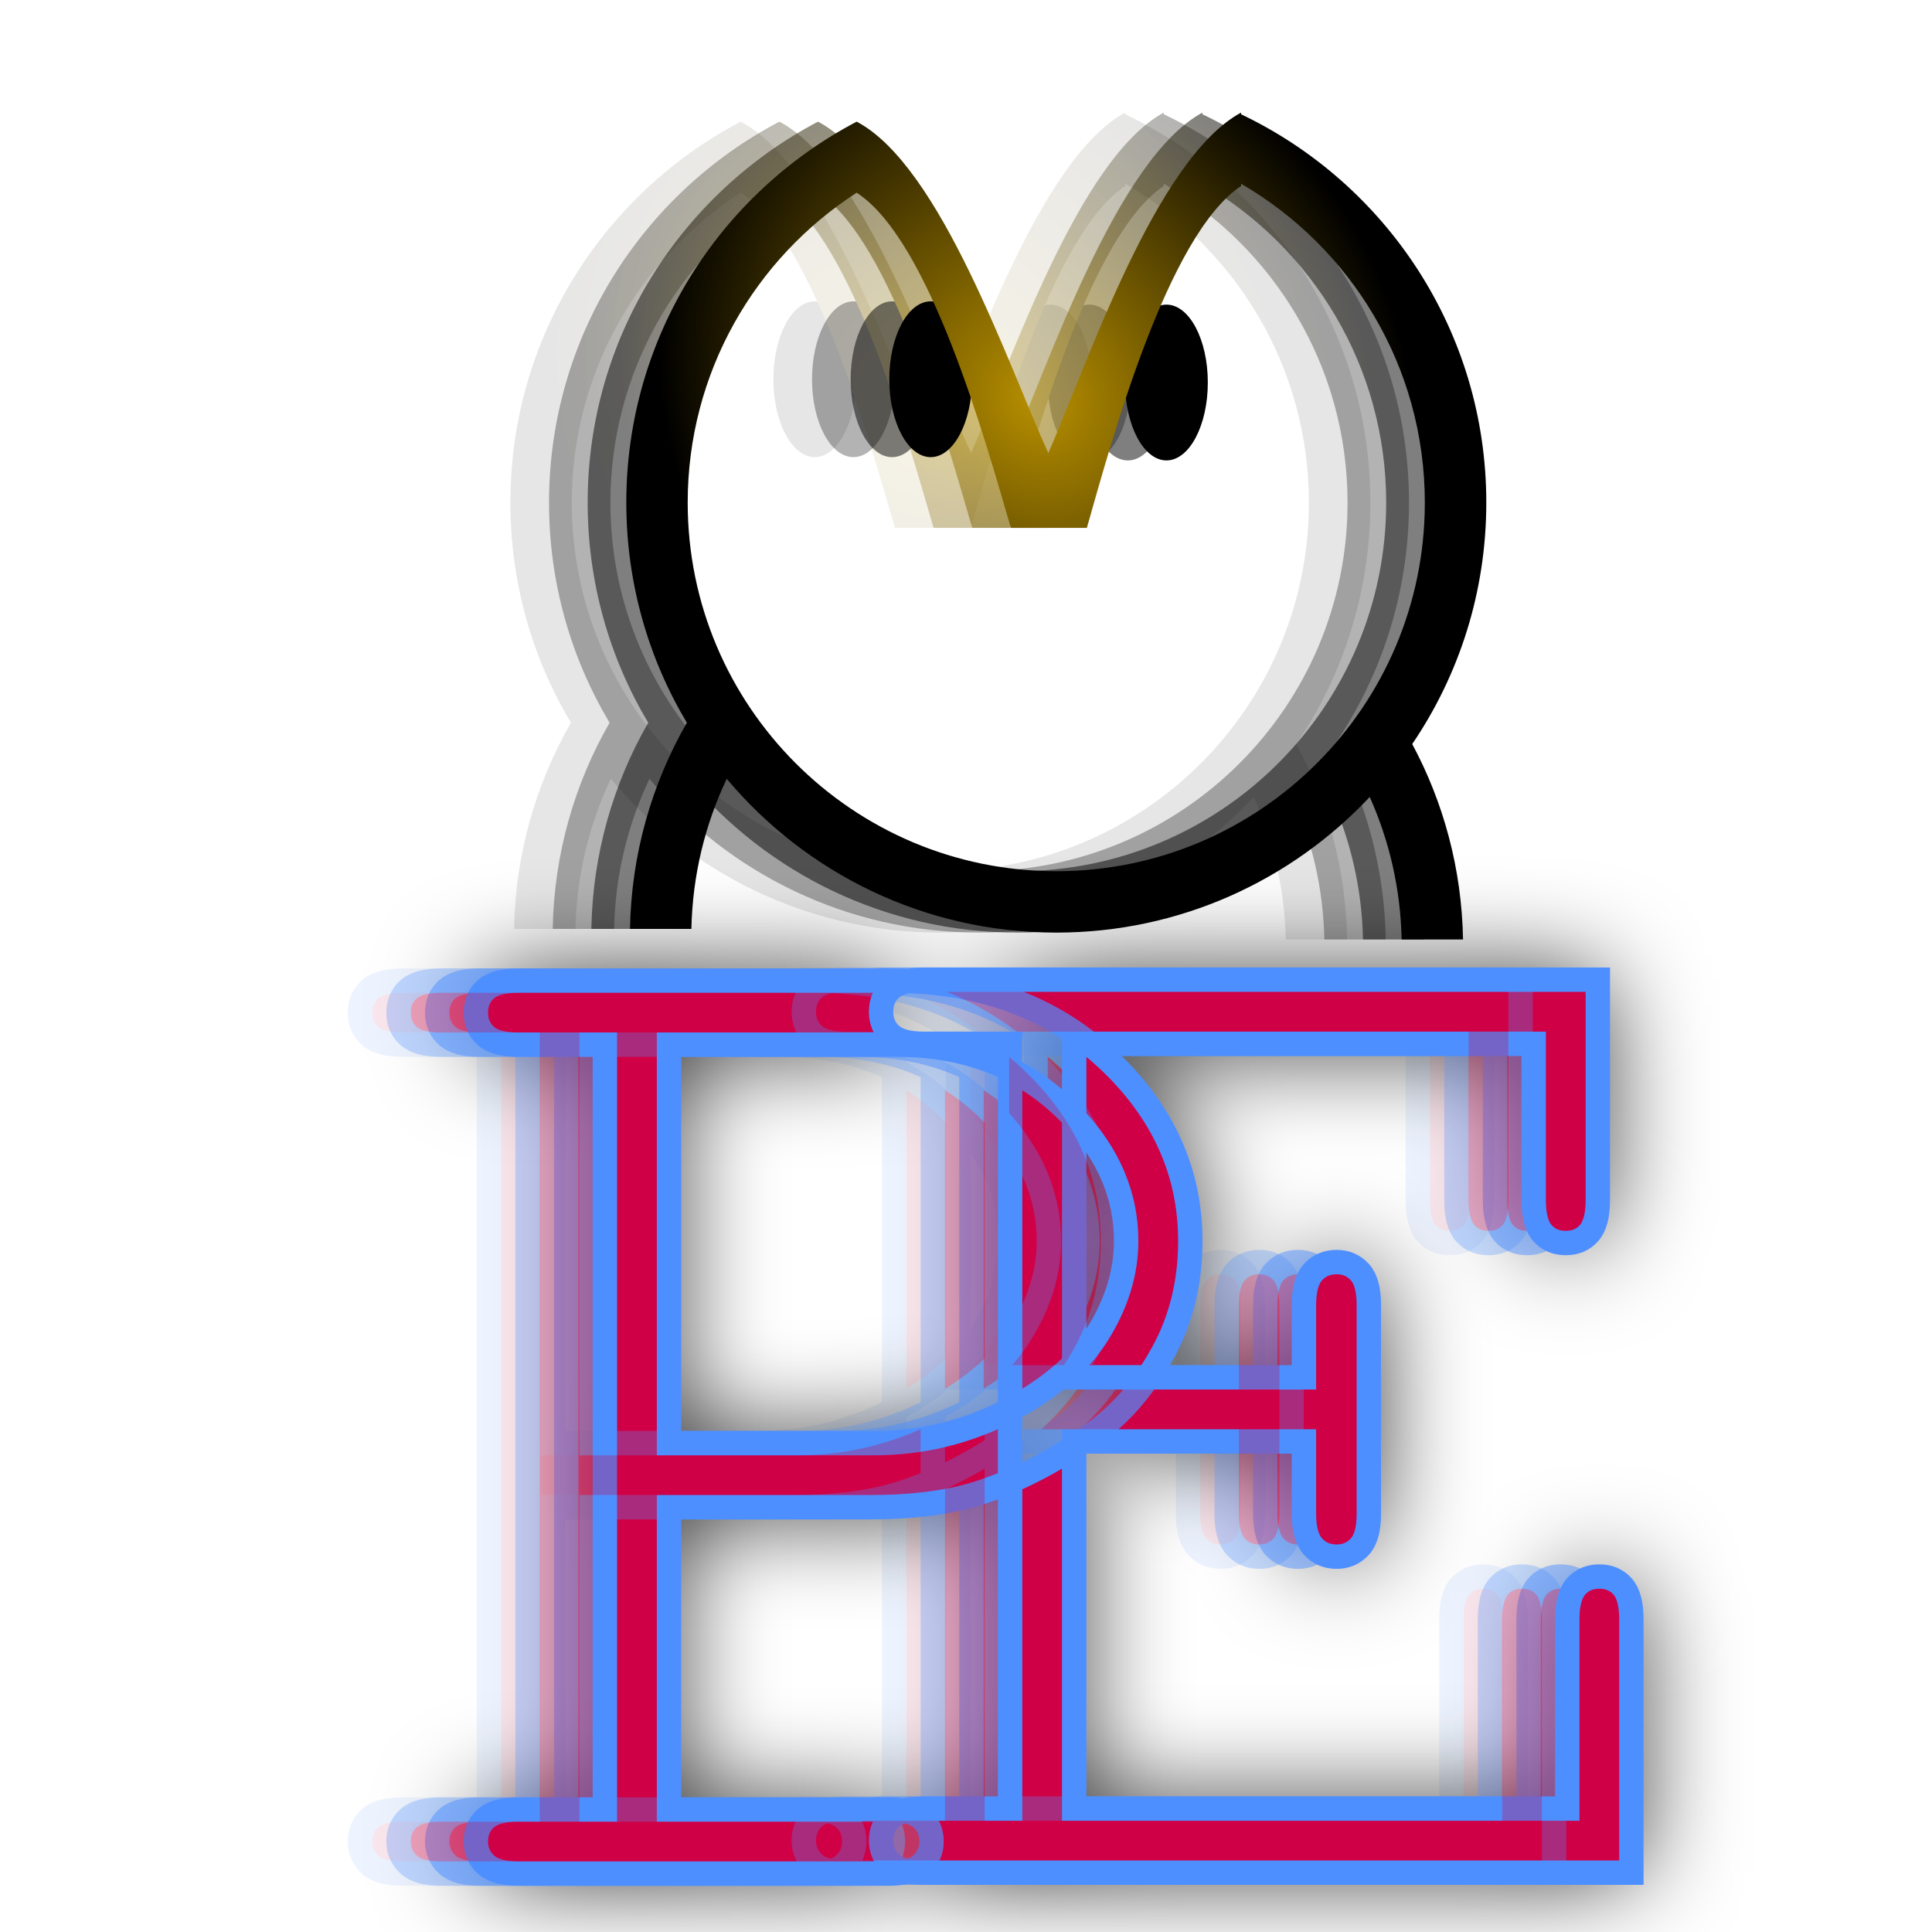
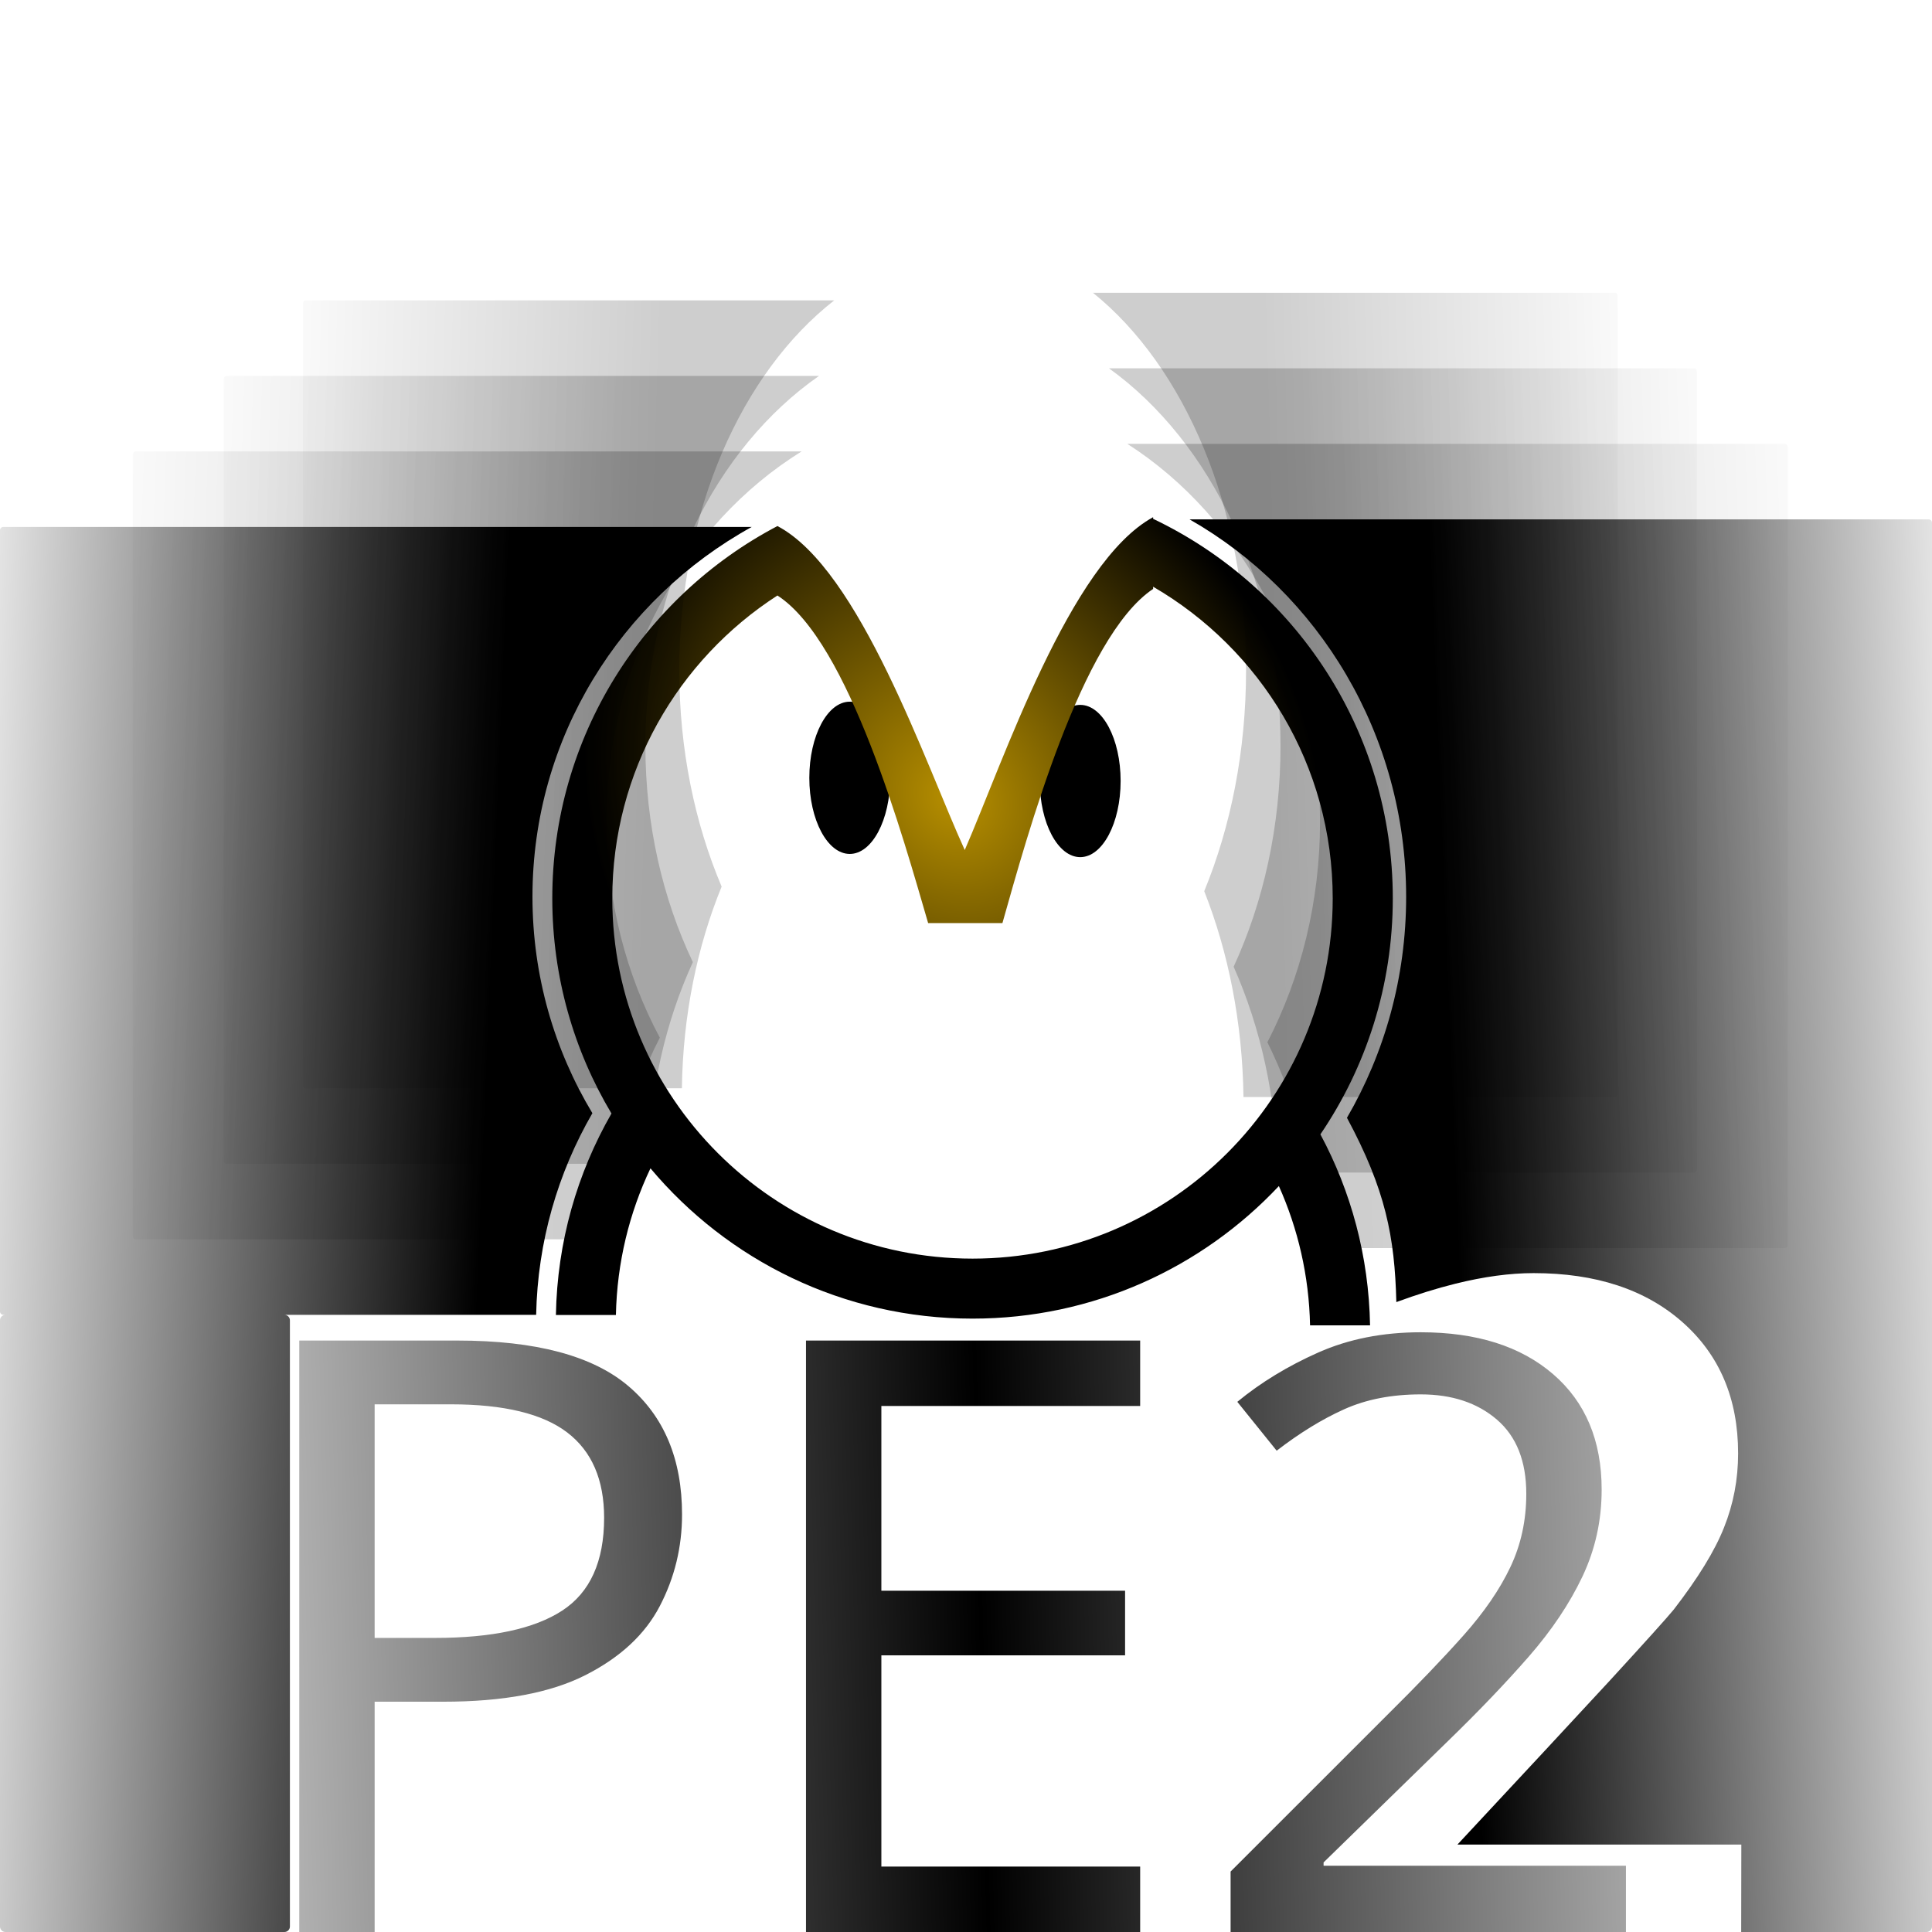
<svg xmlns="http://www.w3.org/2000/svg" xmlns:xlink="http://www.w3.org/1999/xlink" width="1000" height="1000" id="svg2" version="1.1">
  <defs id="defs4">
+     <linearGradient id="linearGradient4264">
+       <stop style="stop-color:#000000;stop-opacity:1;" offset="0" id="stop4266" />
+       <stop style="stop-color:#000000;stop-opacity:0;" offset="1" id="stop4268" />
+     </linearGradient>
    <radialGradient xlink:href="#linearGradient2843" id="radialGradient2849" cx="371.58" cy="575.053" fx="371.58" fy="575.053" r="160" gradientTransform="matrix(1.404493,-0.9954985,1.129964,1.594196,-799.898,-66.74416)" gradientUnits="userSpaceOnUse" />
    <linearGradient id="linearGradient2843">
      <stop style="stop-color:#b78f00;stop-opacity:1;" offset="0" id="stop2845" />
      <stop style="stop-color:#000000;stop-opacity:1;" offset="1" id="stop2847" />
    </linearGradient>
    <radialGradient xlink:href="#linearGradient2843" id="radialGradient3815" gradientUnits="userSpaceOnUse" gradientTransform="matrix(1.404493,-0.9954985,1.129964,1.594196,-799.898,-66.74416)" cx="371.58" cy="575.053" fx="371.58" fy="575.053" r="160" />
-     <filter id="filter3819" x="-0.106" width="1.213" y="-0.138" height="1.275">
-       <feGaussianBlur stdDeviation="21.012" id="feGaussianBlur3821" />
-     </filter>
-     <radialGradient xlink:href="#linearGradient2843" id="radialGradient3839" gradientUnits="userSpaceOnUse" gradientTransform="matrix(1.404493,-0.9954985,1.129964,1.594196,-799.898,-66.74416)" cx="371.58" cy="575.053" fx="371.58" fy="575.053" r="160" />
-     <radialGradient xlink:href="#linearGradient2843" id="radialGradient3847" gradientUnits="userSpaceOnUse" gradientTransform="matrix(1.404493,-0.9954985,1.129964,1.594196,-799.898,-66.74416)" cx="371.58" cy="575.053" fx="371.58" fy="575.053" r="160" />
-     <radialGradient xlink:href="#linearGradient2843" id="radialGradient3855" gradientUnits="userSpaceOnUse" gradientTransform="matrix(1.404493,-0.9954985,1.129964,1.594196,-799.898,-66.74416)" cx="371.58" cy="575.053" fx="371.58" fy="575.053" r="160" />
+     <linearGradient xlink:href="#linearGradient4264" id="linearGradient4272" x1="260.494" y1="580.757" x2="-38.272" y2="568.412" gradientUnits="userSpaceOnUse" gradientTransform="matrix(0.989613,0,0,0.9831555,-0.6359035,-136.8056)" />
+     <linearGradient xlink:href="#linearGradient4264" id="linearGradient4276" gradientUnits="userSpaceOnUse" gradientTransform="matrix(-0.977338,0,0,1.003517,1000.628,-149.1966)" x1="260.494" y1="580.757" x2="-38.272" y2="568.412" />
+     <linearGradient xlink:href="#linearGradient4264" id="linearGradient4282" gradientUnits="userSpaceOnUse" gradientTransform="matrix(0.880483,0,0,0.9831555,68.16159,-123.5369)" x1="260.494" y1="580.757" x2="-38.272" y2="568.412" />
+     <linearGradient xlink:href="#linearGradient4264" id="linearGradient4284" gradientUnits="userSpaceOnUse" gradientTransform="matrix(-0.8695616,0,0,1.003517,925.9674,-135.9279)" x1="260.494" y1="580.757" x2="-38.272" y2="568.412" />
+     <linearGradient xlink:href="#linearGradient4264" id="linearGradient4290" gradientUnits="userSpaceOnUse" gradientTransform="matrix(0.7837541,0,0,0.9831555,115.2808,-162.6304)" x1="260.494" y1="580.757" x2="-38.272" y2="568.412" />
+     <linearGradient xlink:href="#linearGradient4264" id="linearGradient4292" gradientUnits="userSpaceOnUse" gradientTransform="matrix(-0.7740326,0,0,1.003517,878.849,-175.0214)" x1="260.494" y1="580.757" x2="-38.272" y2="568.412" />
+     <linearGradient xlink:href="#linearGradient4264" id="linearGradient4298" gradientUnits="userSpaceOnUse" gradientTransform="matrix(0.6994264,0,0,0.9831555,156.359,-201.7239)" x1="260.494" y1="580.757" x2="-38.272" y2="568.412" />
+     <linearGradient xlink:href="#linearGradient4264" id="linearGradient4300" gradientUnits="userSpaceOnUse" gradientTransform="matrix(-0.6907508,0,0,1.003517,837.7714,-214.115)" x1="260.494" y1="580.757" x2="-38.272" y2="568.412" />
+     <linearGradient xlink:href="#linearGradient4264" id="linearGradient4724" x1="500" y1="894.337" x2="1016.049" y2="881.992" gradientUnits="userSpaceOnUse" spreadMethod="reflect" gradientTransform="matrix(0.9944981,0,0,0.9944981,7.955985,16.0567)" />
  </defs>
  <g id="layer1" transform="translate(0,-52.36218)">
-     <g transform="matrix(0.6787845,0,0,0.6787845,224.4446,-67.05757)" id="g3849" style="opacity:0.1">
-       <path style="fill:#000000;fill-opacity:1;stroke:none" d="m 290.629,405.724 c -17.419,0 -31.56,26.624 -31.56,59.43 0,32.806 14.14,59.366 31.56,59.366 17.419,0 31.521,-26.56 31.521,-59.366 0,-32.806 -14.102,-59.43 -31.521,-59.43 z m 179.803,2.498 c -17.419,0 -31.56,26.56 -31.56,59.366 0,32.806 14.14,59.43 31.56,59.43 17.419,0 31.521,-26.624 31.521,-59.43 0,-32.806 -14.102,-59.366 -31.521,-59.366 z" id="path3851" />
-       <path style="fill:url(#radialGradient3855);fill-opacity:1;stroke:none" d="m 527.309,261.781 c -64.829,35.156 -116.834,190.426 -146.973,259.685 -30.258,-66.251 -81.896,-219.03 -146.141,-252.769 -104.428,54.841 -175.664,164.35 -175.664,290.489 0,61.344 16.856,118.75 46.173,167.851 -26.69,46.458 -42.345,100.048 -43.356,157.22 l 46.814,0 c 0.843,-40.886 10.432,-79.633 26.961,-114.441 60.147,71.691 150.394,117.258 251.296,117.258 94.24,0 179.189,-39.768 239,-103.426 14.904,33.302 23.539,70.031 24.335,108.677 l 46.814,0 c -0.952,-53.835 -14.842,-104.508 -38.745,-149.023 35.67,-52.481 56.484,-115.879 56.484,-184.117 0,-130.653 -76.422,-243.424 -186.999,-296.124 l 0,-1.281 z m 0,54.242 c 83.763,48.662 140.121,139.309 140.121,243.163 0,155.218 -125.793,281.075 -281.011,281.075 -155.218,0 -281.075,-125.857 -281.075,-281.075 0,-99.137 51.31,-186.269 128.85,-236.31 56.06,36.179 98.417,190.113 117.579,255.586 l 9.478,0 39.001,0 9.478,0 c 19.161,-67.609 61.519,-223.351 117.579,-260.71 l 0,-1.729 z" id="path3853" />
-     </g>
-     <path id="path3827" d="m 418.176,559.438 c -3.016,1.8e-4 -5.682,0.229 -8.046,0.671 37.129,1.482 68.446,12.321 93.911,32.539 l 229.788,0 0,80.974 c -3.8e-4,7.901 1.507,13.576 4.536,16.999 3.028,3.424 7.065,5.128 12.069,5.127 5.004,3.3e-4 9.001,-1.703 12.03,-5.127 3.028,-3.423 4.575,-9.098 4.575,-16.999 l 0,-114.184 -348.862,0 z m 85.865,33.21 -8.046,0 0,38.337 c 17.915,19.11 26.899,40.334 26.899,63.659 -4e-4,16.329 -4.915,32.396 -14.791,48.198 -3.356,5.369 -7.415,10.418 -12.109,15.225 l 0,7.218 38.14,0 c 2.781,-4.06 5.421,-8.386 7.928,-12.976 9.349,-17.119 14.041,-36.33 14.041,-57.664 -4.4e-4,-36.082 -14.429,-67.559 -43.268,-94.424 -2.85,-2.654 -5.783,-5.181 -8.796,-7.573 z M 534.135,765.284 c -7.592,11.082 -16.197,20.201 -25.834,27.333 -2.717,2.029 -5.462,3.958 -8.204,5.837 l 114.815,0 0,37.549 c -2.6e-4,7.901 1.612,13.536 4.772,16.96 3.16,3.424 7.223,5.128 12.227,5.127 4.74,1.6e-4 8.711,-1.703 11.872,-5.127 3.16,-3.424 4.733,-9.059 4.733,-16.96 l 0,-108.268 c -2.9e-4,-7.901 -1.573,-13.575 -4.733,-16.999 -3.161,-3.424 -7.132,-5.127 -11.872,-5.127 -5.004,3.1e-4 -9.067,1.704 -12.227,5.127 -3.161,3.424 -4.773,9.099 -4.772,16.999 l 0,37.549 -80.777,0 z m -34.038,33.171 -4.102,0 0,2.721 c 1.367,-0.896 2.741,-1.789 4.102,-2.721 z m -4.102,2.721 c -10.87,7.124 -21.912,13.111 -33.171,17.907 l 0,169.402 -44.648,0 c -3.918,1.3e-4 -7.28,0.399 -10.097,1.144 3.846,0.713 6.829,1.987 8.953,3.865 3.424,3.029 5.127,7.026 5.127,12.03 -3.1e-4,4.741 -1.704,8.711 -5.127,11.872 -1.727,1.593 -4.038,2.76 -6.902,3.55 2.364,0.461 5.03,0.71 8.046,0.71 l 366.217,0 0,-131.144 c -4.3e-4,-7.901 -1.507,-13.575 -4.536,-16.999 -3.029,-3.424 -7.026,-5.127 -12.03,-5.127 -5.004,1.5e-4 -9.041,1.704 -12.069,5.127 -3.029,3.424 -4.536,9.098 -4.536,16.999 l 0,97.973 -255.228,0 0,-187.309 z m -85.865,219.769 c -3.828,-0.746 -6.797,-2.069 -8.914,-4.023 -3.424,-3.161 -5.167,-7.131 -5.167,-11.872 -4e-5,-5.004 1.743,-9.001 5.167,-12.03 1.726,-1.527 3.999,-2.635 6.863,-3.392 -2.355,-0.437 -5.046,-0.67 -8.046,-0.671 l -113.75,0 0,-156.465 103.89,0 c 22.65,1.9e-4 41.599,-2.49 56.875,-7.494 5.295,-1.721 10.565,-3.696 15.777,-5.916 l 0,-37.075 c -0.582,0.305 -1.145,0.606 -1.735,0.907 -21.465,10.93 -44.451,16.408 -68.944,16.408 l -105.862,0 0,-206.241 118.089,0 c 21.91,2.7e-4 41.396,4.298 58.453,12.819 l 0,-13.252 -44.648,0 c -7.901,4.3e-4 -13.536,-1.546 -16.96,-4.575 -3.424,-3.028 -5.167,-7.025 -5.167,-12.03 -4e-5,-5.004 1.743,-9.04 5.167,-12.069 2.117,-1.872 5.085,-3.15 8.914,-3.865 -2.936,-0.117 -5.905,-0.197 -8.914,-0.197 l -192.791,0 c -7.901,4.7e-4 -13.536,1.507 -16.96,4.536 -3.424,3.029 -5.167,7.066 -5.167,12.069 -7e-5,5.005 1.743,9.001 5.167,12.03 3.424,3.029 9.059,4.536 16.96,4.536 l 44.648,0 0,395.877 -44.648,0 c -7.901,1.3e-4 -13.536,1.507 -16.96,4.536 -3.424,3.029 -5.167,7.026 -5.167,12.03 -7e-5,4.741 1.743,8.711 5.167,11.872 3.424,3.16 9.059,4.733 16.96,4.733 l 191.608,0 c 3.917,0 7.28,-0.407 10.097,-1.183 z m 52.694,-415.046 0,176.107 c 13.379,-7 24.43,-14.99 33.171,-23.941 l 0,-127.081 c -2.111,-2.252 -4.306,-4.472 -6.666,-6.666 -8.061,-7.492 -16.907,-13.625 -26.505,-18.419 z" style="font-size:641.039px;font-style:normal;font-variant:normal;font-weight:normal;font-stretch:normal;line-height:125%;letter-spacing:0px;word-spacing:0px;opacity:0.1;fill:#d00046;fill-opacity:1;stroke:#4e8fff;stroke-width:12.621;stroke-miterlimit:4;stroke-opacity:1;stroke-dasharray:none;font-family:Monospace;-inkscape-font-specification:Monospace" />
-     <g id="g3841" transform="matrix(0.6787845,0,0,0.6787845,244.4446,-67.05757)" style="opacity:0.3">
-       <path id="path3843" d="m 290.629,405.724 c -17.419,0 -31.56,26.624 -31.56,59.43 0,32.806 14.14,59.366 31.56,59.366 17.419,0 31.521,-26.56 31.521,-59.366 0,-32.806 -14.102,-59.43 -31.521,-59.43 z m 179.803,2.498 c -17.419,0 -31.56,26.56 -31.56,59.366 0,32.806 14.14,59.43 31.56,59.43 17.419,0 31.521,-26.624 31.521,-59.43 0,-32.806 -14.102,-59.366 -31.521,-59.366 z" style="fill:#000000;fill-opacity:1;stroke:none" />
-       <path id="path3845" d="m 527.309,261.781 c -64.829,35.156 -116.834,190.426 -146.973,259.685 -30.258,-66.251 -81.896,-219.03 -146.141,-252.769 -104.428,54.841 -175.664,164.35 -175.664,290.489 0,61.344 16.856,118.75 46.173,167.851 -26.69,46.458 -42.345,100.048 -43.356,157.22 l 46.814,0 c 0.843,-40.886 10.432,-79.633 26.961,-114.441 60.147,71.691 150.394,117.258 251.296,117.258 94.24,0 179.189,-39.768 239,-103.426 14.904,33.302 23.539,70.031 24.335,108.677 l 46.814,0 c -0.952,-53.835 -14.842,-104.508 -38.745,-149.023 35.67,-52.481 56.484,-115.879 56.484,-184.117 0,-130.653 -76.422,-243.424 -186.999,-296.124 l 0,-1.281 z m 0,54.242 c 83.763,48.662 140.121,139.309 140.121,243.163 0,155.218 -125.793,281.075 -281.011,281.075 -155.218,0 -281.075,-125.857 -281.075,-281.075 0,-99.137 51.31,-186.269 128.85,-236.31 56.06,36.179 98.417,190.113 117.579,255.586 l 9.478,0 39.001,0 9.478,0 c 19.161,-67.609 61.519,-223.351 117.579,-260.71 l 0,-1.729 z" style="fill:url(#radialGradient3847);fill-opacity:1;stroke:none" />
-     </g>
-     <g transform="matrix(0.6787845,0,0,0.6787845,264.4446,-67.05757)" id="g3833" style="opacity:0.5">
-       <path style="fill:#000000;fill-opacity:1;stroke:none" d="m 290.629,405.724 c -17.419,0 -31.56,26.624 -31.56,59.43 0,32.806 14.14,59.366 31.56,59.366 17.419,0 31.521,-26.56 31.521,-59.366 0,-32.806 -14.102,-59.43 -31.521,-59.43 z m 179.803,2.498 c -17.419,0 -31.56,26.56 -31.56,59.366 0,32.806 14.14,59.43 31.56,59.43 17.419,0 31.521,-26.624 31.521,-59.43 0,-32.806 -14.102,-59.366 -31.521,-59.366 z" id="path3835" />
-       <path style="fill:url(#radialGradient3839);fill-opacity:1;stroke:none" d="m 527.309,261.781 c -64.829,35.156 -116.834,190.426 -146.973,259.685 -30.258,-66.251 -81.896,-219.03 -146.141,-252.769 -104.428,54.841 -175.664,164.35 -175.664,290.489 0,61.344 16.856,118.75 46.173,167.851 -26.69,46.458 -42.345,100.048 -43.356,157.22 l 46.814,0 c 0.843,-40.886 10.432,-79.633 26.961,-114.441 60.147,71.691 150.394,117.258 251.296,117.258 94.24,0 179.189,-39.768 239,-103.426 14.904,33.302 23.539,70.031 24.335,108.677 l 46.814,0 c -0.952,-53.835 -14.842,-104.508 -38.745,-149.023 35.67,-52.481 56.484,-115.879 56.484,-184.117 0,-130.653 -76.422,-243.424 -186.999,-296.124 l 0,-1.281 z m 0,54.242 c 83.763,48.662 140.121,139.309 140.121,243.163 0,155.218 -125.793,281.075 -281.011,281.075 -155.218,0 -281.075,-125.857 -281.075,-281.075 0,-99.137 51.31,-186.269 128.85,-236.31 56.06,36.179 98.417,190.113 117.579,255.586 l 9.478,0 39.001,0 9.478,0 c 19.161,-67.609 61.519,-223.351 117.579,-260.71 l 0,-1.729 z" id="path3837" />
-     </g>
-     <g id="g3811" transform="matrix(0.6787845,0,0,0.6787845,284.4446,-67.05757)">
+     <g id="g3811" transform="matrix(0.6634019,0,0,0.6634019,247.0368,146.3915)">
      <path id="path2839" d="m 290.629,405.724 c -17.419,0 -31.56,26.624 -31.56,59.43 0,32.806 14.14,59.366 31.56,59.366 17.419,0 31.521,-26.56 31.521,-59.366 0,-32.806 -14.102,-59.43 -31.521,-59.43 z m 179.803,2.498 c -17.419,0 -31.56,26.56 -31.56,59.366 0,32.806 14.14,59.43 31.56,59.43 17.419,0 31.521,-26.624 31.521,-59.43 0,-32.806 -14.102,-59.366 -31.521,-59.366 z" style="fill:#000000;fill-opacity:1;stroke:none" />
      <path id="path2816" d="m 527.309,261.781 c -64.829,35.156 -116.834,190.426 -146.973,259.685 -30.258,-66.251 -81.896,-219.03 -146.141,-252.769 -104.428,54.841 -175.664,164.35 -175.664,290.489 0,61.344 16.856,118.75 46.173,167.851 -26.69,46.458 -42.345,100.048 -43.356,157.22 l 46.814,0 c 0.843,-40.886 10.432,-79.633 26.961,-114.441 60.147,71.691 150.394,117.258 251.296,117.258 94.24,0 179.189,-39.768 239,-103.426 14.904,33.302 23.539,70.031 24.335,108.677 l 46.814,0 c -0.952,-53.835 -14.842,-104.508 -38.745,-149.023 35.67,-52.481 56.484,-115.879 56.484,-184.117 0,-130.653 -76.422,-243.424 -186.999,-296.124 l 0,-1.281 z m 0,54.242 c 83.763,48.662 140.121,139.309 140.121,243.163 0,155.218 -125.793,281.075 -281.011,281.075 -155.218,0 -281.075,-125.857 -281.075,-281.075 0,-99.137 51.31,-186.269 128.85,-236.31 56.06,36.179 98.417,190.113 117.579,255.586 l 9.478,0 39.001,0 9.478,0 c 19.161,-67.609 61.519,-223.351 117.579,-260.71 l 0,-1.729 z" style="fill:url(#radialGradient3815);fill-opacity:1;stroke:none" />
    </g>
-     <path id="path3817" d="m 416.798,668.754 c -2.39,1.4e-4 -4.502,0.182 -6.375,0.531 29.418,1.174 54.23,9.762 74.406,25.781 l 182.062,0 0,64.156 c -3e-4,6.26 1.194,10.756 3.594,13.469 2.399,2.713 5.597,4.063 9.562,4.062 3.964,2.6e-4 7.131,-1.35 9.531,-4.062 2.399,-2.712 3.625,-7.208 3.625,-13.469 l 0,-90.469 -276.406,0 z m 68.031,26.312 -6.375,0 0,30.375 c 14.194,15.141 21.312,31.957 21.312,50.438 -3.2e-4,12.938 -3.894,25.667 -11.719,38.188 -2.659,4.254 -5.875,8.254 -9.594,12.062 l 0,5.719 30.219,0 c 2.204,-3.217 4.295,-6.645 6.281,-10.281 7.407,-13.563 11.125,-28.785 11.125,-45.688 -3.5e-4,-28.588 -11.432,-53.528 -34.281,-74.812 -2.258,-2.103 -4.582,-4.105 -6.969,-6 z M 508.673,831.848 c -6.016,8.781 -12.833,16.006 -20.469,21.656 -2.153,1.608 -4.327,3.136 -6.5,4.625 l 90.969,0 0,29.75 c -2e-4,6.26 1.277,10.725 3.781,13.438 2.504,2.713 5.723,4.063 9.688,4.062 3.756,1.3e-4 6.902,-1.35 9.406,-4.062 2.504,-2.713 3.75,-7.177 3.75,-13.438 l 0,-85.781 c -2.3e-4,-6.26 -1.246,-10.756 -3.75,-13.469 -2.504,-2.712 -5.65,-4.062 -9.406,-4.062 -3.965,2.5e-4 -7.184,1.35 -9.688,4.062 -2.504,2.713 -3.781,7.209 -3.781,13.469 l 0,29.75 -64,0 z m -26.969,26.281 -3.25,0 0,2.156 c 1.083,-0.71 2.172,-1.417 3.25,-2.156 z m -3.25,2.156 c -8.613,5.644 -17.361,10.388 -26.281,14.188 l 0,134.219 -35.375,0 c -3.104,1e-4 -5.768,0.316 -8,0.906 3.047,0.565 5.411,1.574 7.094,3.062 2.712,2.4 4.062,5.566 4.062,9.531 -2.4e-4,3.756 -1.35,6.902 -4.062,9.406 -1.368,1.263 -3.199,2.187 -5.469,2.812 1.873,0.365 3.985,0.562 6.375,0.562 l 290.156,0 0,-103.906 c -3.4e-4,-6.26 -1.194,-10.756 -3.594,-13.469 -2.4,-2.713 -5.567,-4.062 -9.531,-4.062 -3.965,1.2e-4 -7.163,1.35 -9.562,4.062 -2.4,2.713 -3.594,7.209 -3.594,13.469 l 0,77.625 -202.219,0 0,-148.406 z m -68.031,174.125 c -3.033,-0.591 -5.385,-1.639 -7.062,-3.188 -2.713,-2.504 -4.094,-5.65 -4.094,-9.406 -3e-5,-3.965 1.381,-7.131 4.094,-9.531 1.368,-1.21 3.168,-2.088 5.438,-2.688 -1.866,-0.346 -3.998,-0.531 -6.375,-0.531 l -90.125,0 0,-123.969 82.312,0 c 17.946,1.5e-4 32.959,-1.973 45.062,-5.938 4.195,-1.363 8.371,-2.929 12.5,-4.688 l 0,-29.375 c -0.461,0.241 -0.907,0.48 -1.375,0.719 -17.007,8.66 -35.219,13 -54.625,13 l -83.875,0 0,-163.406 93.562,0 c 17.359,2.2e-4 32.798,3.406 46.312,10.156 l 0,-10.5 -35.375,0 c -6.26,3.4e-4 -10.725,-1.225 -13.438,-3.625 -2.713,-2.399 -4.094,-5.566 -4.094,-9.531 -3e-5,-3.964 1.381,-7.162 4.094,-9.562 1.677,-1.483 4.029,-2.496 7.062,-3.062 -2.326,-0.093 -4.678,-0.156 -7.062,-0.156 l -152.75,0 c -6.26,3.7e-4 -10.725,1.194 -13.438,3.594 -2.713,2.4 -4.094,5.598 -4.094,9.562 -6e-5,3.965 1.381,7.132 4.094,9.531 2.713,2.4 7.177,3.594 13.438,3.594 l 35.375,0 0,313.656 -35.375,0 c -6.26,1e-4 -10.725,1.194 -13.438,3.594 -2.713,2.4 -4.094,5.566 -4.094,9.531 -6e-5,3.756 1.381,6.902 4.094,9.406 2.713,2.504 7.177,3.75 13.438,3.75 l 151.812,0 c 3.103,0 5.768,-0.322 8,-0.938 z m 41.75,-328.844 0,139.531 c 10.6,-5.546 19.356,-11.877 26.281,-18.969 l 0,-100.688 c -1.673,-1.784 -3.411,-3.543 -5.281,-5.281 -6.387,-5.936 -13.396,-10.795 -21,-14.594 z" style="font-size:641.039px;font-style:normal;font-variant:normal;font-weight:normal;font-stretch:normal;line-height:125%;letter-spacing:0px;word-spacing:0px;fill:#000000;fill-opacity:1;stroke:none;filter:url(#filter3819);font-family:Monospace;-inkscape-font-specification:Monospace" transform="matrix(1.262136,0,0,1.262136,-47.87943,-284.6212)" />
-     <path id="path3823" d="m 458.176,559.438 c -3.016,1.8e-4 -5.682,0.229 -8.046,0.671 37.129,1.482 68.446,12.321 93.911,32.539 l 229.788,0 0,80.974 c -3.8e-4,7.901 1.507,13.576 4.536,16.999 3.028,3.424 7.065,5.128 12.069,5.127 5.004,3.3e-4 9.001,-1.703 12.03,-5.127 3.028,-3.423 4.575,-9.098 4.575,-16.999 l 0,-114.184 -348.862,0 z m 85.865,33.21 -8.046,0 0,38.337 c 17.915,19.11 26.899,40.334 26.899,63.659 -4e-4,16.329 -4.915,32.396 -14.791,48.198 -3.356,5.369 -7.415,10.418 -12.109,15.225 l 0,7.218 38.14,0 c 2.781,-4.06 5.421,-8.386 7.928,-12.976 9.349,-17.119 14.041,-36.33 14.041,-57.664 -4.4e-4,-36.082 -14.429,-67.559 -43.268,-94.424 -2.85,-2.654 -5.783,-5.181 -8.796,-7.573 z M 574.135,765.284 c -7.592,11.082 -16.197,20.201 -25.834,27.333 -2.717,2.029 -5.462,3.958 -8.204,5.837 l 114.815,0 0,37.549 c -2.6e-4,7.901 1.612,13.536 4.772,16.96 3.16,3.424 7.223,5.128 12.227,5.127 4.74,1.6e-4 8.711,-1.703 11.872,-5.127 3.16,-3.424 4.733,-9.059 4.733,-16.96 l 0,-108.268 c -2.9e-4,-7.901 -1.573,-13.575 -4.733,-16.999 -3.161,-3.424 -7.132,-5.127 -11.872,-5.127 -5.004,3.1e-4 -9.067,1.704 -12.227,5.127 -3.161,3.424 -4.773,9.099 -4.772,16.999 l 0,37.549 -80.777,0 z m -34.038,33.171 -4.102,0 0,2.721 c 1.367,-0.896 2.741,-1.789 4.102,-2.721 z m -4.102,2.721 c -10.87,7.124 -21.912,13.111 -33.171,17.907 l 0,169.402 -44.648,0 c -3.918,1.3e-4 -7.28,0.399 -10.097,1.144 3.846,0.713 6.829,1.987 8.953,3.865 3.424,3.029 5.127,7.026 5.127,12.03 -3.1e-4,4.741 -1.704,8.711 -5.127,11.872 -1.727,1.593 -4.038,2.76 -6.902,3.55 2.364,0.461 5.03,0.71 8.046,0.71 l 366.217,0 0,-131.144 c -4.3e-4,-7.901 -1.507,-13.575 -4.536,-16.999 -3.029,-3.424 -7.026,-5.127 -12.03,-5.127 -5.004,1.5e-4 -9.041,1.704 -12.069,5.127 -3.029,3.424 -4.536,9.098 -4.536,16.999 l 0,97.973 -255.228,0 0,-187.309 z m -85.865,219.769 c -3.828,-0.746 -6.797,-2.069 -8.914,-4.023 -3.424,-3.161 -5.167,-7.131 -5.167,-11.872 -4e-5,-5.004 1.743,-9.001 5.167,-12.03 1.726,-1.527 3.999,-2.635 6.863,-3.392 -2.355,-0.437 -5.046,-0.67 -8.046,-0.671 l -113.75,0 0,-156.465 103.89,0 c 22.65,1.9e-4 41.599,-2.49 56.875,-7.494 5.295,-1.721 10.565,-3.696 15.777,-5.916 l 0,-37.075 c -0.582,0.305 -1.145,0.606 -1.735,0.907 -21.465,10.93 -44.451,16.408 -68.944,16.408 l -105.862,0 0,-206.241 118.089,0 c 21.91,2.7e-4 41.396,4.298 58.453,12.819 l 0,-13.252 -44.648,0 c -7.901,4.3e-4 -13.536,-1.546 -16.96,-4.575 -3.424,-3.028 -5.167,-7.025 -5.167,-12.03 -4e-5,-5.004 1.743,-9.04 5.167,-12.069 2.117,-1.872 5.085,-3.15 8.914,-3.865 -2.936,-0.117 -5.905,-0.197 -8.914,-0.197 l -192.791,0 c -7.901,4.7e-4 -13.536,1.507 -16.96,4.536 -3.424,3.029 -5.167,7.066 -5.167,12.069 -7e-5,5.005 1.743,9.001 5.167,12.03 3.424,3.029 9.059,4.536 16.96,4.536 l 44.648,0 0,395.877 -44.648,0 c -7.901,1.3e-4 -13.536,1.507 -16.96,4.536 -3.424,3.029 -5.167,7.026 -5.167,12.03 -7e-5,4.741 1.743,8.711 5.167,11.872 3.424,3.16 9.059,4.733 16.96,4.733 l 191.608,0 c 3.917,0 7.28,-0.407 10.097,-1.183 z m 52.694,-415.046 0,176.107 c 13.379,-7 24.43,-14.99 33.171,-23.941 l 0,-127.081 c -2.111,-2.252 -4.306,-4.472 -6.666,-6.666 -8.061,-7.492 -16.907,-13.625 -26.505,-18.419 z" style="font-size:641.039px;font-style:normal;font-variant:normal;font-weight:normal;font-stretch:normal;line-height:125%;letter-spacing:0px;word-spacing:0px;opacity:0.5;fill:#d00046;fill-opacity:1;stroke:#4e8fff;stroke-width:12.621;stroke-miterlimit:4;stroke-opacity:1;stroke-dasharray:none;font-family:Monospace;-inkscape-font-specification:Monospace" />
-     <path style="font-size:641.039px;font-style:normal;font-variant:normal;font-weight:normal;font-stretch:normal;line-height:125%;letter-spacing:0px;word-spacing:0px;fill:#d00046;fill-opacity:1;stroke:#4e8fff;stroke-width:12.621;stroke-miterlimit:4;stroke-opacity:1;stroke-dasharray:none;font-family:Monospace;-inkscape-font-specification:Monospace" d="m 478.176,559.438 c -3.016,1.8e-4 -5.682,0.229 -8.046,0.671 37.129,1.482 68.446,12.321 93.911,32.539 l 229.788,0 0,80.974 c -3.8e-4,7.901 1.507,13.576 4.536,16.999 3.028,3.424 7.065,5.128 12.069,5.127 5.004,3.3e-4 9.001,-1.703 12.03,-5.127 3.028,-3.423 4.575,-9.098 4.575,-16.999 l 0,-114.184 -348.862,0 z m 85.865,33.21 -8.046,0 0,38.337 c 17.915,19.11 26.899,40.334 26.899,63.659 -4e-4,16.329 -4.915,32.396 -14.791,48.198 -3.356,5.369 -7.415,10.418 -12.109,15.225 l 0,7.218 38.14,0 c 2.781,-4.06 5.421,-8.386 7.928,-12.976 9.349,-17.119 14.041,-36.33 14.041,-57.664 -4.4e-4,-36.082 -14.429,-67.559 -43.268,-94.424 -2.85,-2.654 -5.783,-5.181 -8.796,-7.573 z M 594.135,765.284 c -7.592,11.082 -16.197,20.201 -25.834,27.333 -2.717,2.029 -5.462,3.958 -8.204,5.837 l 114.815,0 0,37.549 c -2.6e-4,7.901 1.612,13.536 4.772,16.96 3.16,3.424 7.223,5.128 12.227,5.127 4.74,1.6e-4 8.711,-1.703 11.872,-5.127 3.16,-3.424 4.733,-9.059 4.733,-16.96 l 0,-108.268 c -2.9e-4,-7.901 -1.573,-13.575 -4.733,-16.999 -3.161,-3.424 -7.132,-5.127 -11.872,-5.127 -5.004,3.1e-4 -9.067,1.704 -12.227,5.127 -3.161,3.424 -4.773,9.099 -4.772,16.999 l 0,37.549 -80.777,0 z m -34.038,33.171 -4.102,0 0,2.721 c 1.367,-0.896 2.741,-1.789 4.102,-2.721 z m -4.102,2.721 c -10.87,7.124 -21.912,13.111 -33.171,17.907 l 0,169.402 -44.648,0 c -3.918,1.3e-4 -7.28,0.399 -10.097,1.144 3.846,0.713 6.829,1.987 8.953,3.865 3.424,3.029 5.127,7.026 5.127,12.03 -3.1e-4,4.741 -1.704,8.711 -5.127,11.872 -1.727,1.593 -4.038,2.76 -6.902,3.55 2.364,0.461 5.03,0.71 8.046,0.71 l 366.217,0 0,-131.144 c -4.3e-4,-7.901 -1.507,-13.575 -4.536,-16.999 -3.029,-3.424 -7.026,-5.127 -12.03,-5.127 -5.004,1.5e-4 -9.041,1.704 -12.069,5.127 -3.029,3.424 -4.536,9.098 -4.536,16.999 l 0,97.973 -255.228,0 0,-187.309 z m -85.865,219.769 c -3.828,-0.746 -6.797,-2.069 -8.914,-4.023 -3.424,-3.161 -5.167,-7.131 -5.167,-11.872 -4e-5,-5.004 1.743,-9.001 5.167,-12.03 1.726,-1.527 3.999,-2.635 6.863,-3.392 -2.355,-0.437 -5.046,-0.67 -8.046,-0.671 l -113.75,0 0,-156.465 103.89,0 c 22.65,1.9e-4 41.599,-2.49 56.875,-7.494 5.295,-1.721 10.565,-3.696 15.777,-5.916 l 0,-37.075 c -0.582,0.305 -1.145,0.606 -1.735,0.907 -21.465,10.93 -44.451,16.408 -68.944,16.408 l -105.862,0 0,-206.241 118.089,0 c 21.91,2.7e-4 41.396,4.298 58.453,12.819 l 0,-13.252 -44.648,0 c -7.901,4.3e-4 -13.536,-1.546 -16.96,-4.575 -3.424,-3.028 -5.167,-7.025 -5.167,-12.03 -4e-5,-5.004 1.743,-9.04 5.167,-12.069 2.117,-1.872 5.085,-3.15 8.914,-3.865 -2.936,-0.117 -5.905,-0.197 -8.914,-0.197 l -192.791,0 c -7.901,4.7e-4 -13.536,1.507 -16.96,4.536 -3.424,3.029 -5.167,7.066 -5.167,12.069 -7e-5,5.005 1.743,9.001 5.167,12.03 3.424,3.029 9.059,4.536 16.96,4.536 l 44.648,0 0,395.877 -44.648,0 c -7.901,1.3e-4 -13.536,1.507 -16.96,4.536 -3.424,3.029 -5.167,7.026 -5.167,12.03 -7e-5,4.741 1.743,8.711 5.167,11.872 3.424,3.16 9.059,4.733 16.96,4.733 l 191.608,0 c 3.917,0 7.28,-0.407 10.097,-1.183 z m 52.694,-415.046 0,176.107 c 13.379,-7 24.43,-14.99 33.171,-23.941 l 0,-127.081 c -2.111,-2.252 -4.306,-4.472 -6.666,-6.666 -8.061,-7.492 -16.907,-13.625 -26.505,-18.419 z" id="text2985" />
-     <path style="font-size:641.039px;font-style:normal;font-variant:normal;font-weight:normal;font-stretch:normal;line-height:125%;letter-spacing:0px;word-spacing:0px;opacity:0.3;fill:#d00046;fill-opacity:1;stroke:#4e8fff;stroke-width:12.621;stroke-miterlimit:4;stroke-opacity:1;stroke-dasharray:none;font-family:Monospace;-inkscape-font-specification:Monospace" d="m 438.176,559.438 c -3.016,1.8e-4 -5.682,0.229 -8.046,0.671 37.129,1.482 68.446,12.321 93.911,32.539 l 229.788,0 0,80.974 c -3.8e-4,7.901 1.507,13.576 4.536,16.999 3.028,3.424 7.065,5.128 12.069,5.127 5.004,3.3e-4 9.001,-1.703 12.03,-5.127 3.028,-3.423 4.575,-9.098 4.575,-16.999 l 0,-114.184 -348.862,0 z m 85.865,33.21 -8.046,0 0,38.337 c 17.915,19.11 26.899,40.334 26.899,63.659 -4e-4,16.329 -4.915,32.396 -14.791,48.198 -3.356,5.369 -7.415,10.418 -12.109,15.225 l 0,7.218 38.14,0 c 2.781,-4.06 5.421,-8.386 7.928,-12.976 9.349,-17.119 14.041,-36.33 14.041,-57.664 -4.4e-4,-36.082 -14.429,-67.559 -43.268,-94.424 -2.85,-2.654 -5.783,-5.181 -8.796,-7.573 z M 554.135,765.284 c -7.592,11.082 -16.197,20.201 -25.834,27.333 -2.717,2.029 -5.462,3.958 -8.204,5.837 l 114.815,0 0,37.549 c -2.6e-4,7.901 1.612,13.536 4.772,16.96 3.16,3.424 7.223,5.128 12.227,5.127 4.74,1.6e-4 8.711,-1.703 11.872,-5.127 3.16,-3.424 4.733,-9.059 4.733,-16.96 l 0,-108.268 c -2.9e-4,-7.901 -1.573,-13.575 -4.733,-16.999 -3.161,-3.424 -7.132,-5.127 -11.872,-5.127 -5.004,3.1e-4 -9.067,1.704 -12.227,5.127 -3.161,3.424 -4.773,9.099 -4.772,16.999 l 0,37.549 -80.777,0 z m -34.038,33.171 -4.102,0 0,2.721 c 1.367,-0.896 2.741,-1.789 4.102,-2.721 z m -4.102,2.721 c -10.87,7.124 -21.912,13.111 -33.171,17.907 l 0,169.402 -44.648,0 c -3.918,1.3e-4 -7.28,0.399 -10.097,1.144 3.846,0.713 6.829,1.987 8.953,3.865 3.424,3.029 5.127,7.026 5.127,12.03 -3.1e-4,4.741 -1.704,8.711 -5.127,11.872 -1.727,1.593 -4.038,2.76 -6.902,3.55 2.364,0.461 5.03,0.71 8.046,0.71 l 366.217,0 0,-131.144 c -4.3e-4,-7.901 -1.507,-13.575 -4.536,-16.999 -3.029,-3.424 -7.026,-5.127 -12.03,-5.127 -5.004,1.5e-4 -9.041,1.704 -12.069,5.127 -3.029,3.424 -4.536,9.098 -4.536,16.999 l 0,97.973 -255.228,0 0,-187.309 z m -85.865,219.769 c -3.828,-0.746 -6.797,-2.069 -8.914,-4.023 -3.424,-3.161 -5.167,-7.131 -5.167,-11.872 -4e-5,-5.004 1.743,-9.001 5.167,-12.03 1.726,-1.527 3.999,-2.635 6.863,-3.392 -2.355,-0.437 -5.046,-0.67 -8.046,-0.671 l -113.75,0 0,-156.465 103.89,0 c 22.65,1.9e-4 41.599,-2.49 56.875,-7.494 5.295,-1.721 10.565,-3.696 15.777,-5.916 l 0,-37.075 c -0.582,0.305 -1.145,0.606 -1.735,0.907 -21.465,10.93 -44.451,16.408 -68.944,16.408 l -105.862,0 0,-206.241 118.089,0 c 21.91,2.7e-4 41.396,4.298 58.453,12.819 l 0,-13.252 -44.648,0 c -7.901,4.3e-4 -13.536,-1.546 -16.96,-4.575 -3.424,-3.028 -5.167,-7.025 -5.167,-12.03 -4e-5,-5.004 1.743,-9.04 5.167,-12.069 2.117,-1.872 5.085,-3.15 8.914,-3.865 -2.936,-0.117 -5.905,-0.197 -8.914,-0.197 l -192.791,0 c -7.901,4.7e-4 -13.536,1.507 -16.96,4.536 -3.424,3.029 -5.167,7.066 -5.167,12.069 -7e-5,5.005 1.743,9.001 5.167,12.03 3.424,3.029 9.059,4.536 16.96,4.536 l 44.648,0 0,395.877 -44.648,0 c -7.901,1.3e-4 -13.536,1.507 -16.96,4.536 -3.424,3.029 -5.167,7.026 -5.167,12.03 -7e-5,4.741 1.743,8.711 5.167,11.872 3.424,3.16 9.059,4.733 16.96,4.733 l 191.608,0 c 3.917,0 7.28,-0.407 10.097,-1.183 z m 52.694,-415.046 0,176.107 c 13.379,-7 24.43,-14.99 33.171,-23.941 l 0,-127.081 c -2.111,-2.252 -4.306,-4.472 -6.666,-6.666 -8.061,-7.492 -16.907,-13.625 -26.505,-18.419 z" id="path3825" />
+     <path style="opacity:1;fill:url(#linearGradient4272);fill-opacity:1;stroke:none;stroke-width:1;stroke-miterlimit:4;stroke-dasharray:none;stroke-dashoffset:0;stroke-opacity:1" d="M 1.768 272.736 C 0.789 272.736 2.9605947e-016 273.52 0 274.492 L 0 678.809 C 0 679.781 0.789 680.564 1.768 680.564 L 2.834 680.564 C 1.264 680.564 0 681.828 0 683.398 L 0 997.166 C 0 998.736 1.264 1000 2.834 1000 L 147.219 1000 C 148.789 1000 150.055 998.736 150.055 997.166 L 150.055 683.398 C 150.055 681.828 148.789 680.564 147.219 680.564 L 277.51 680.564 C 278.279 642.615 288.774 607.044 306.617 576.188 C 286.923 543.42 275.604 505.11 275.604 464.172 C 275.604 381.807 321.419 310.072 389.104 272.736 L 1.768 272.736 z " transform="translate(0,52.36218)" id="path4192" />
+     <path style="opacity:1;fill:url(#linearGradient4276);fill-opacity:1;stroke:none;stroke-width:1;stroke-miterlimit:4;stroke-dasharray:none;stroke-dashoffset:0;stroke-opacity:1" d="m 615.723,268.828 c 66.845,38.109 112.092,111.328 112.092,195.398 0,41.786 -11.179,80.892 -30.629,114.338 20.007,37.249 24.7,61.546 25.559,95.396 10.671,-3.928 20.869,-7.113 30.574,-9.52 14.73,-3.652 28.209,-5.477 40.438,-5.477 32.238,0 57.947,8.472 77.123,25.416 19.176,16.944 28.764,39.585 28.764,67.922 0,13.438 -2.431,26.218 -7.295,38.342 -4.725,11.978 -13.409,26.146 -26.055,42.506 -3.474,4.236 -14.522,16.505 -33.143,36.809 -18.62,20.157 -44.883,48.422 -78.789,84.793 l 146.949,0 -0.074,45.248 95.93,0 c 1.57,0 2.834,-1.264 2.834,-2.834 l 0,-313.855 0,-17.514 0,-395.178 c 0,-0.993 -0.777,-1.791 -1.744,-1.791 z" transform="translate(0,52.36218)" id="path4274" />
+     <path id="path4278" d="m 70.299,286.006 c -0.871,0 -1.572,0.783 -1.572,1.755 l 0,404.317 c 0,0.973 0.701,1.755 1.572,1.755 l 245.335,0 c 0.684,-37.95 10.023,-73.52 25.899,-104.376 -17.522,-32.768 -27.594,-71.079 -27.594,-112.016 0,-82.365 40.763,-154.099 100.984,-191.435 l -344.623,0 z" style="opacity:0.192;fill:url(#linearGradient4282);fill-opacity:1;stroke:none;stroke-width:1;stroke-miterlimit:4;stroke-dasharray:none;stroke-dashoffset:0;stroke-opacity:1" />
+     <path style="opacity:0.192;fill:url(#linearGradient4284);fill-opacity:1;stroke:none;stroke-width:1;stroke-miterlimit:4;stroke-dasharray:none;stroke-dashoffset:0;stroke-opacity:1" d="m 923.856,282.096 c 0.86,0 1.552,0.799 1.552,1.791 l 0,412.69 c 0,0.993 -0.692,1.791 -1.552,1.791 l -242.292,0 c -0.676,-38.736 -9.899,-75.042 -25.577,-106.537 17.305,-33.446 27.252,-72.551 27.252,-114.336 0,-84.071 -40.257,-157.29 -99.731,-195.4 l 340.348,0 z" id="path4280" />
+     <path style="opacity:0.192;fill:url(#linearGradient4290);fill-opacity:1;stroke:none;stroke-width:1;stroke-miterlimit:4;stroke-dasharray:none;stroke-dashoffset:0;stroke-opacity:1" d="m 117.184,246.912 c -0.775,0 -1.399,0.783 -1.399,1.755 l 0,404.317 c 0,0.973 0.624,1.755 1.399,1.755 l 218.383,0 c 0.609,-37.95 8.922,-73.52 23.053,-104.376 -15.597,-32.768 -24.563,-71.079 -24.563,-112.016 0,-82.365 36.285,-154.099 89.89,-191.435 l -306.763,0 z" id="path4286" />
+     <path id="path4288" d="m 876.97,243.003 c 0.766,0 1.382,0.799 1.382,1.791 l 0,412.69 c 0,0.993 -0.616,1.791 -1.382,1.791 l -215.674,0 c -0.601,-38.736 -8.811,-75.042 -22.767,-106.537 15.404,-33.446 24.258,-72.551 24.258,-114.336 0,-84.071 -35.835,-157.29 -88.775,-195.4 l 302.958,0 z" style="opacity:0.192;fill:url(#linearGradient4292);fill-opacity:1;stroke:none;stroke-width:1;stroke-miterlimit:4;stroke-dasharray:none;stroke-dashoffset:0;stroke-opacity:1" />
+     <path id="path4294" d="m 158.057,207.819 c -0.692,0 -1.249,0.782 -1.249,1.755 l 0,404.317 c 0,0.973 0.557,1.755 1.249,1.755 l 194.886,0 c 0.543,-37.95 7.962,-73.52 20.573,-104.376 -13.919,-32.768 -21.92,-71.079 -21.92,-112.016 0,-82.365 32.381,-154.099 80.218,-191.435 l -273.757,0 z" style="opacity:0.192;fill:url(#linearGradient4298);fill-opacity:1;stroke:none;stroke-width:1;stroke-miterlimit:4;stroke-dasharray:none;stroke-dashoffset:0;stroke-opacity:1" />
+     <path style="opacity:0.192;fill:url(#linearGradient4300);fill-opacity:1;stroke:none;stroke-width:1;stroke-miterlimit:4;stroke-dasharray:none;stroke-dashoffset:0;stroke-opacity:1" d="m 836.094,203.909 c 0.683,0 1.233,0.799 1.233,1.791 l 0,412.69 c 0,0.993 -0.55,1.791 -1.233,1.791 l -192.469,0 c -0.537,-38.736 -7.863,-75.042 -20.318,-106.537 13.746,-33.446 21.648,-72.551 21.648,-114.336 0,-84.071 -31.979,-157.29 -79.223,-195.4 l 270.361,0 z" id="path4296" />
+     <text xml:space="preserve" style="font-style:normal;font-weight:normal;font-size:431.133px;line-height:125%;font-family:Sans;letter-spacing:0px;word-spacing:0px;fill:url(#linearGradient4724);fill-opacity:1;stroke:none;stroke-width:1px;stroke-linecap:butt;stroke-linejoin:miter;stroke-opacity:1" x="112.222" y="1058.184" id="text4590" transform="scale(1.005532,0.9944981)">
+       <tspan id="tspan4592" x="112.222" y="1058.184" style="fill:url(#linearGradient4724);fill-opacity:1">PE2</tspan>
+     </text>
  </g>
</svg>
